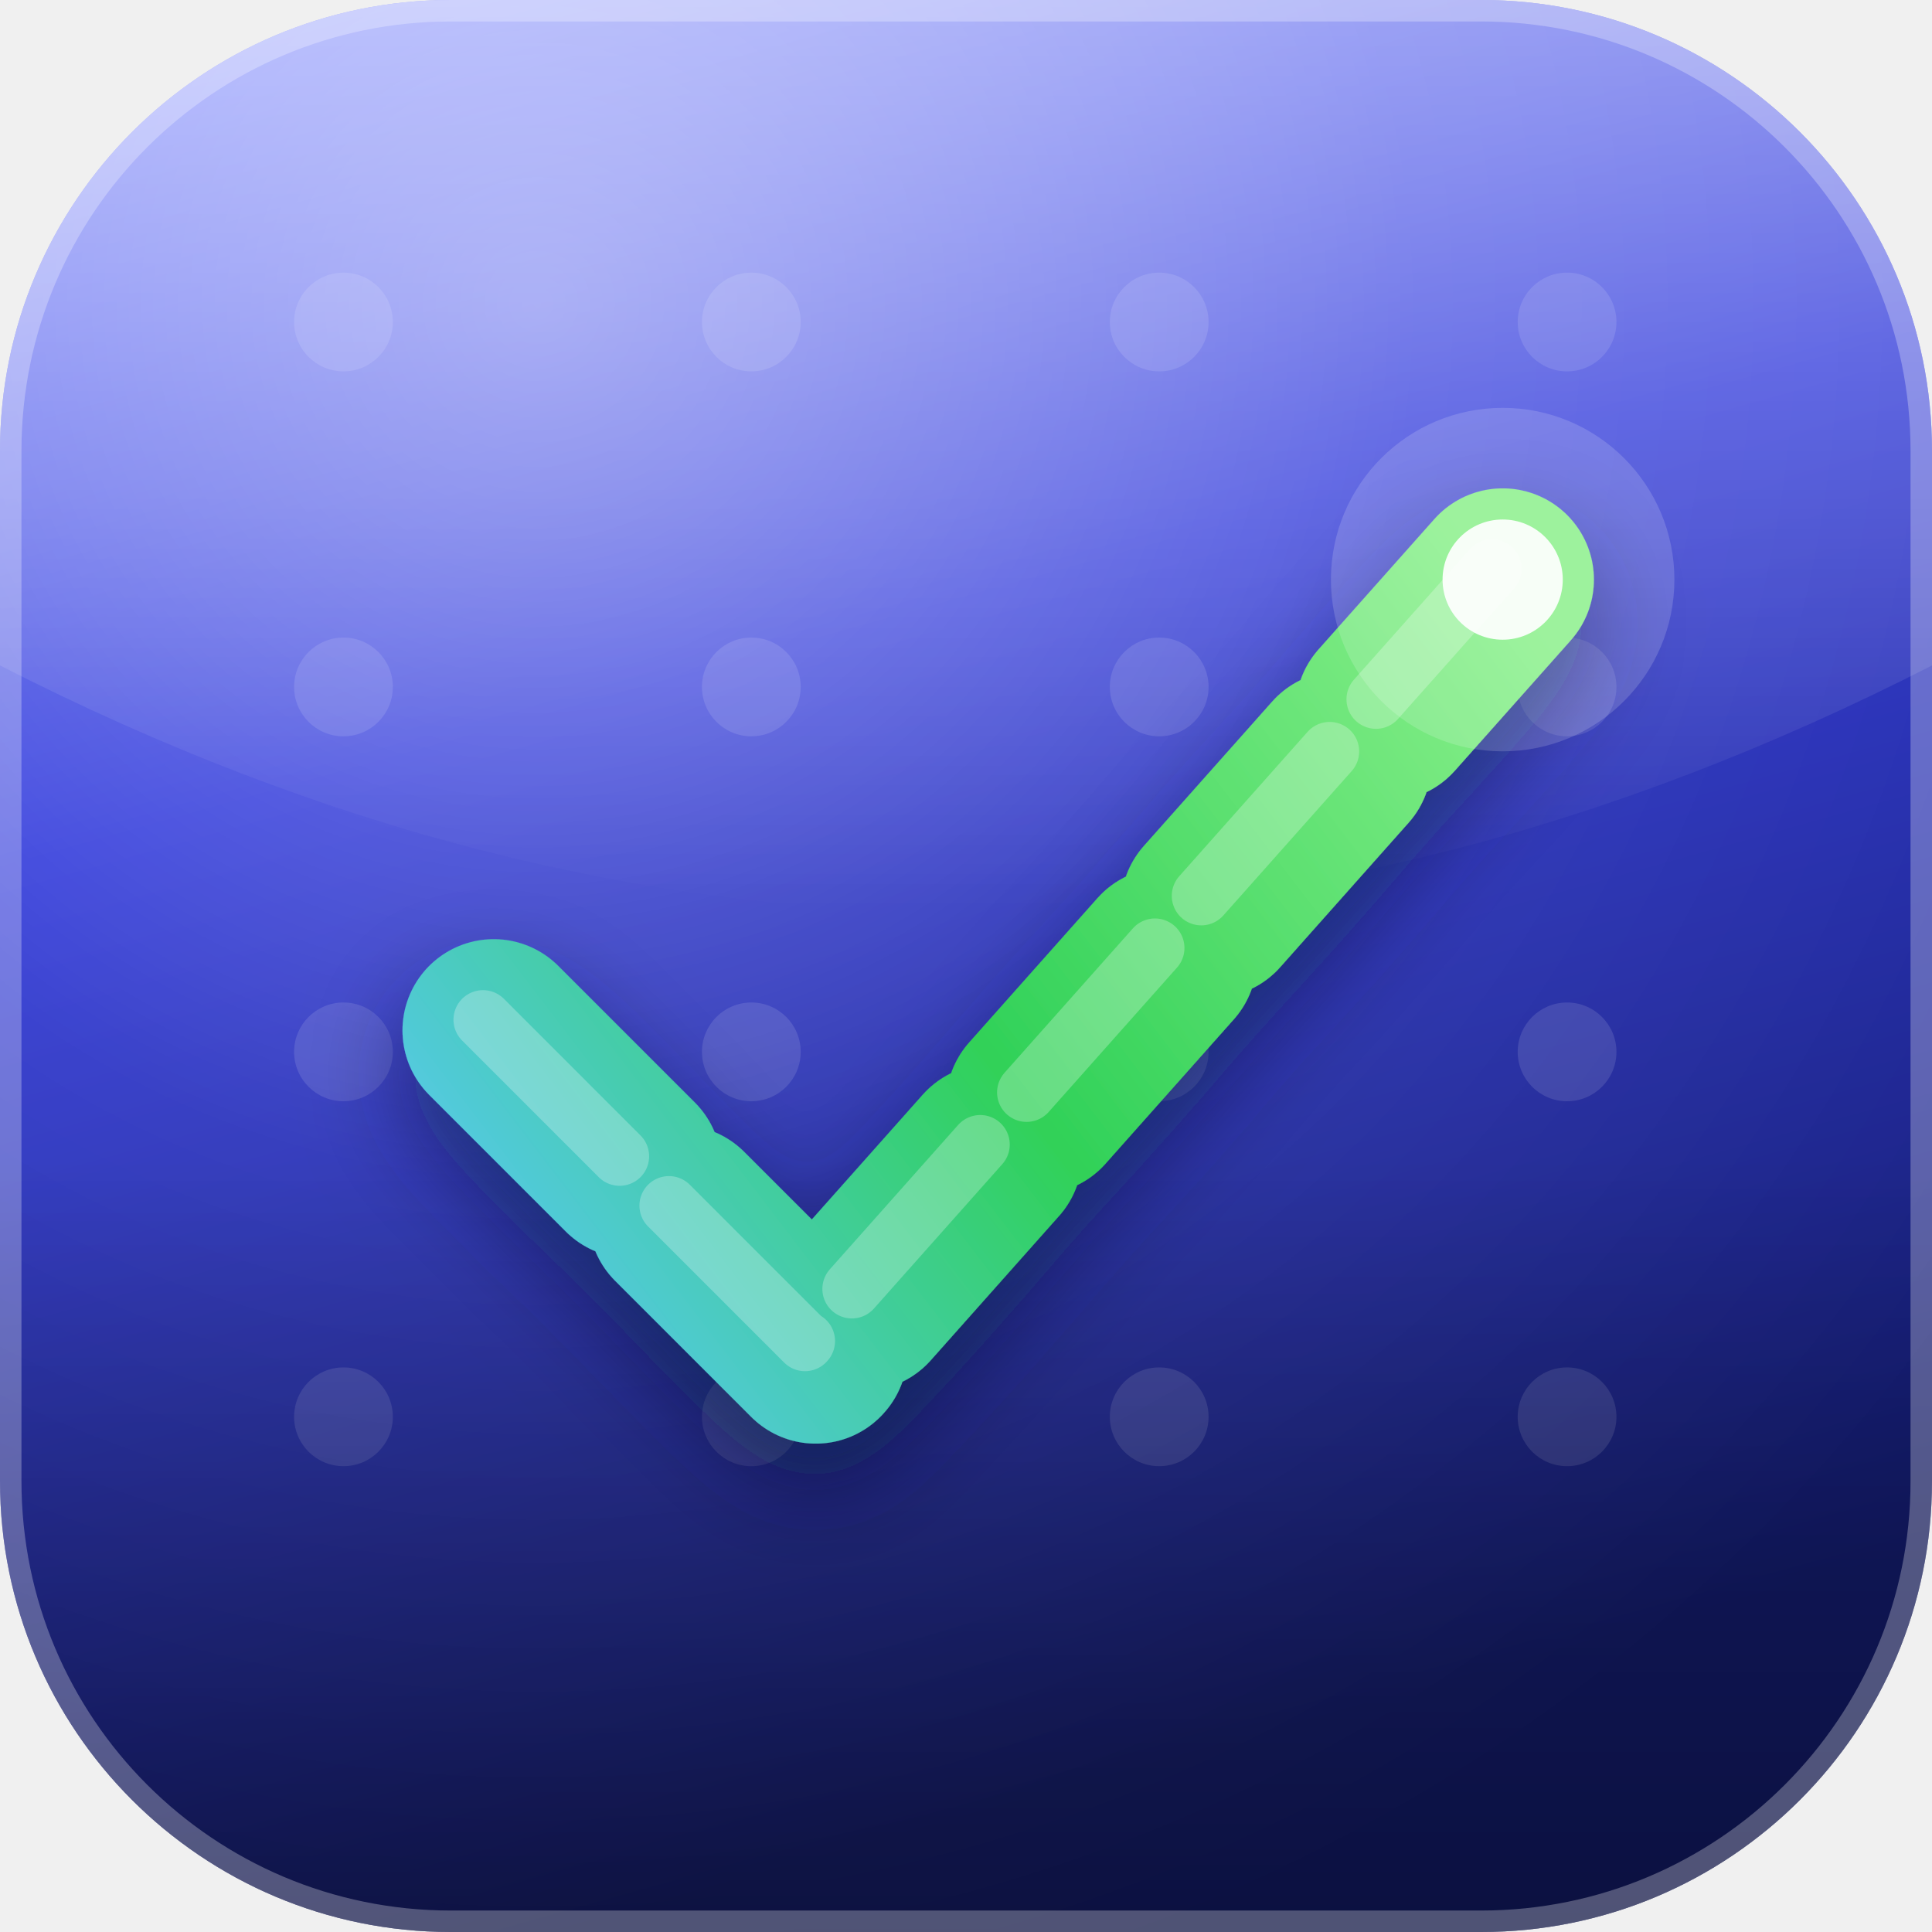
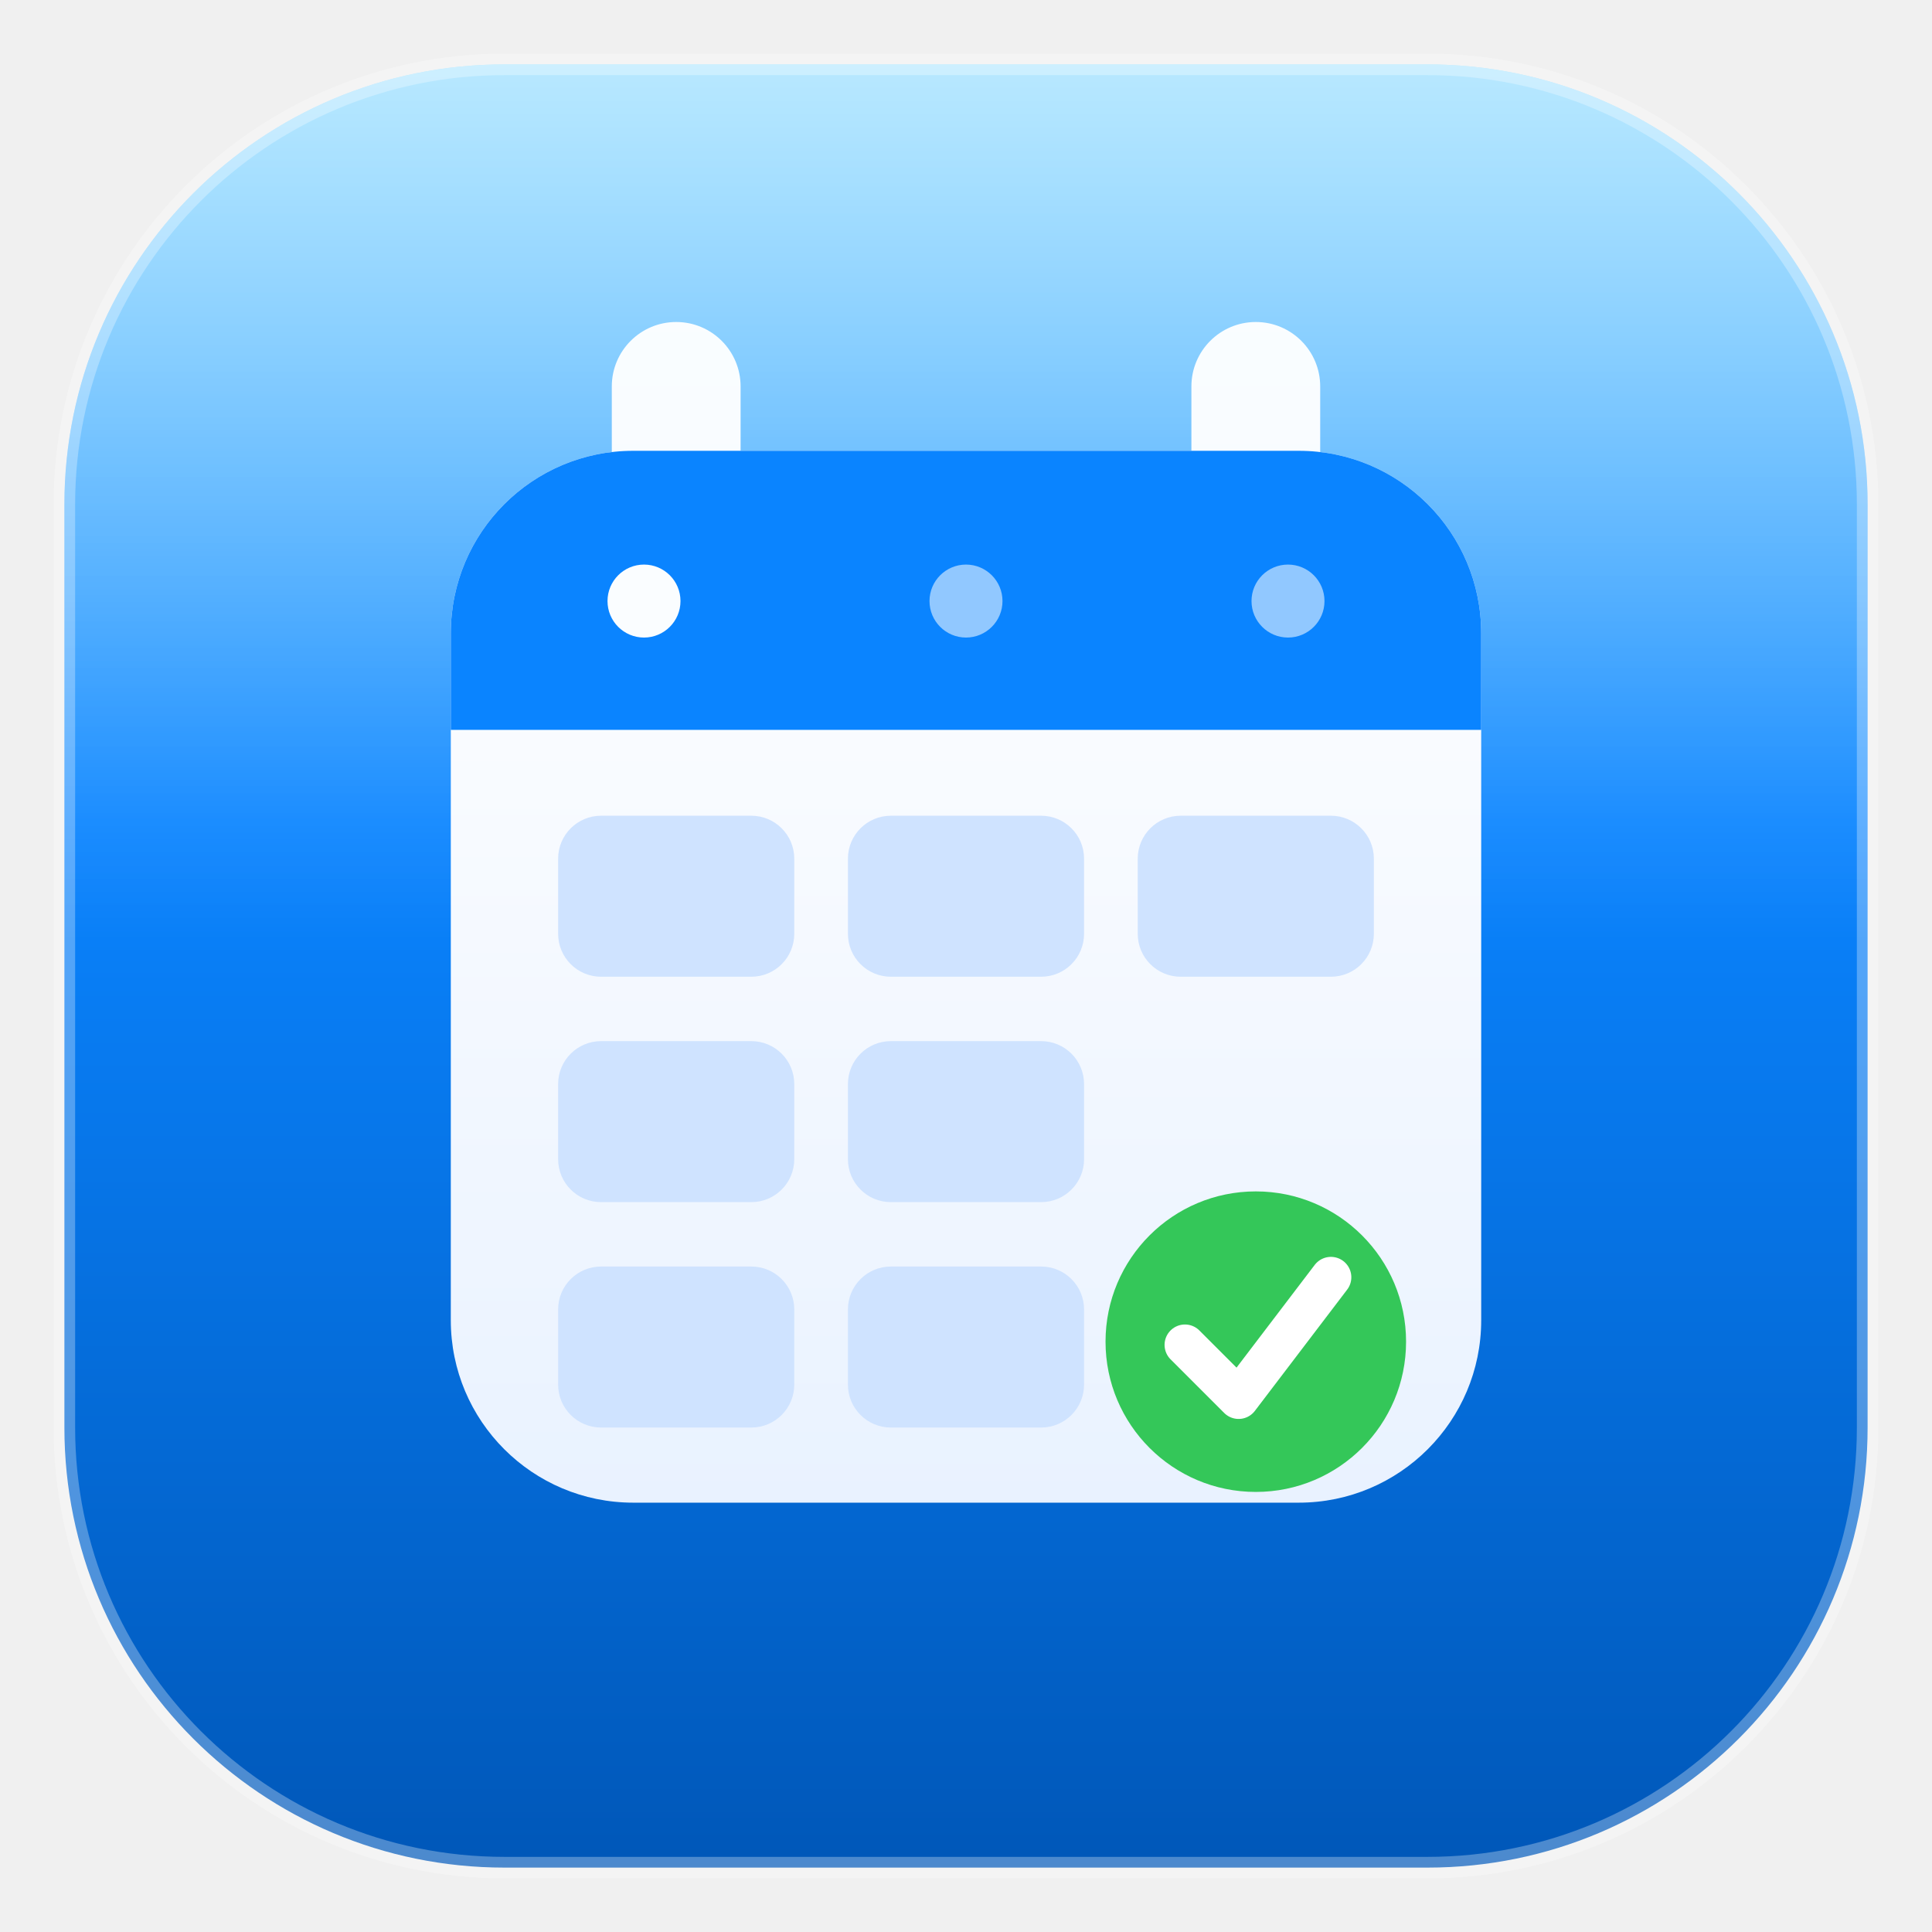
<svg xmlns="http://www.w3.org/2000/svg" viewBox="0 0 180 180" width="180" height="180">
  <defs>
-     <linearGradient id="lgBg" x1="0" y1="0" x2="0.28" y2="1">
-       <stop offset="0" stop-color="#7A86FF" />
-       <stop offset="0.42" stop-color="#2E37DA" />
-       <stop offset="1" stop-color="#121A66" />
+     <linearGradient id="lgBg" x1="0" y1="0" x2="0" y2="1">
+       <stop offset="0" stop-color="#6BD0FF" />
+       <stop offset="0.42" stop-color="#0A84FF" />
+       <stop offset="1" stop-color="#0057B8" />
    </linearGradient>
-     <radialGradient id="rgHi" cx="0.28" cy="0.16" r="0.9">
-       <stop offset="0" stop-color="#FFFFFF" stop-opacity="0.36" />
-       <stop offset="0.5" stop-color="#FFFFFF" stop-opacity="0.08" />
-       <stop offset="1" stop-color="#FFFFFF" stop-opacity="0" />
-     </radialGradient>
    <linearGradient id="lgGloss" x1="0" y1="0" x2="0" y2="1">
-       <stop offset="0" stop-color="#FFFFFF" stop-opacity="0.36" />
+       <stop offset="0" stop-color="#FFFFFF" stop-opacity="0.52" />
      <stop offset="1" stop-color="#FFFFFF" stop-opacity="0" />
    </linearGradient>
-     <linearGradient id="lgInner" x1="0" y1="0.6" x2="0" y2="1">
-       <stop offset="0" stop-color="#000000" stop-opacity="0" />
-       <stop offset="1" stop-color="#000000" stop-opacity="0.38" />
-     </linearGradient>
-     <linearGradient id="lgCheck" gradientUnits="userSpaceOnUse" x1="46" y1="126" x2="140" y2="54">
-       <stop offset="0" stop-color="#5AC8FA" />
-       <stop offset="0.45" stop-color="#30D158" />
-       <stop offset="1" stop-color="#8BF08B" />
+     <linearGradient id="lgCard" x1="0" y1="0" x2="0" y2="1">
+       <stop offset="0" stop-color="#FFFFFF" />
+       <stop offset="1" stop-color="#E9F2FF" />
    </linearGradient>
    <clipPath id="cpIcon">
-       <rect x="0" y="0" width="180" height="180" rx="42" />
+       <rect x="6" y="6" width="168" height="168" rx="41" />
    </clipPath>
-     <filter id="fShadow" x="-40%" y="-40%" width="180%" height="180%">
-       <feDropShadow dx="0" dy="4" stdDeviation="4.5" flood-color="#050A2E" flood-opacity="0.5" />
-     </filter>
  </defs>
  <g clip-path="url(#cpIcon)">
-     <rect x="0" y="0" width="180" height="180" fill="url(#lgBg)" />
-     <rect x="0" y="0" width="180" height="180" fill="url(#rgHi)" />
-     <g fill="#FFFFFF" opacity="0.12">
-       <circle cx="32" cy="30" r="4.6" />
-       <circle cx="70" cy="30" r="4.6" />
-       <circle cx="108" cy="30" r="4.6" />
-       <circle cx="146" cy="30" r="4.6" />
-       <circle cx="32" cy="64" r="4.6" />
-       <circle cx="70" cy="64" r="4.6" />
-       <circle cx="108" cy="64" r="4.6" />
-       <circle cx="146" cy="64" r="4.6" />
-       <circle cx="32" cy="98" r="4.6" />
-       <circle cx="70" cy="98" r="4.6" />
-       <circle cx="108" cy="98" r="4.6" />
-       <circle cx="146" cy="98" r="4.6" />
-       <circle cx="32" cy="132" r="4.6" />
-       <circle cx="70" cy="132" r="4.6" />
-       <circle cx="108" cy="132" r="4.6" />
-       <circle cx="146" cy="132" r="4.6" />
-     </g>
-     <path d="M0 0 H180 V62 Q90 108 0 62 Z" fill="url(#lgGloss)" />
-     <rect x="0" y="0" width="180" height="180" fill="url(#lgInner)" />
+     <rect x="6" y="6" width="168" height="168" fill="url(#lgBg)" />
+     <rect x="6" y="6" width="168" height="82" fill="url(#lgGloss)" />
  </g>
-   <g clip-path="url(#cpIcon)">
-     <g filter="url(#fShadow)">
-       <path d="M46 96 L76 126 L140 54" fill="none" stroke="url(#lgCheck)" stroke-width="17" stroke-linecap="round" stroke-linejoin="round" stroke-dasharray="18 6.5" />
-       <path d="M45 95 L75 125 L139 53" fill="none" stroke="#FFFFFF" stroke-opacity="0.26" stroke-width="5.5" stroke-linecap="round" stroke-linejoin="round" stroke-dasharray="18 6.5" />
-     </g>
-     <circle cx="140" cy="54" r="16" fill="#FFFFFF" opacity="0.16" />
-     <circle cx="140" cy="54" r="5.6" fill="#FFFFFF" opacity="0.92" />
+   <rect x="6" y="6" width="168" height="168" rx="41" fill="none" stroke="#FFFFFF" stroke-opacity="0.3" stroke-width="2" />
+   <rect x="57" y="30" width="12" height="22" rx="6" fill="#FFFFFF" opacity="0.95" />
+   <rect x="111" y="30" width="12" height="22" rx="6" fill="#FFFFFF" opacity="0.95" />
+   <rect x="42" y="42" width="96" height="98" rx="17" fill="url(#lgCard)" />
+   <path d="M59 42 h62 a17 17 0 0 1 17 17 v9 h-96 v-9 a17 17 0 0 1 17 -17 z" fill="#0A84FF" />
+   <circle cx="60" cy="56" r="3.4" fill="#FFFFFF" opacity="0.98" />
+   <circle cx="90" cy="56" r="3.4" fill="#FFFFFF" opacity="0.55" />
+   <circle cx="120" cy="56" r="3.4" fill="#FFFFFF" opacity="0.55" />
+   <g fill="#CFE3FF">
+     <rect x="52" y="76" width="22" height="15" rx="4" />
+     <rect x="79" y="76" width="22" height="15" rx="4" />
+     <rect x="106" y="76" width="22" height="15" rx="4" />
+     <rect x="52" y="97" width="22" height="15" rx="4" />
+     <rect x="79" y="97" width="22" height="15" rx="4" />
+     <rect x="52" y="118" width="22" height="15" rx="4" />
+     <rect x="79" y="118" width="22" height="15" rx="4" />
  </g>
-   <rect x="1" y="1" width="178" height="178" rx="41" fill="none" stroke="#FFFFFF" stroke-opacity="0.28" stroke-width="2" />
+   <circle cx="117" cy="125" r="14" fill="#34C759" />
+   <path d="M110.4 125.3 l5 5 L124 119" fill="none" stroke="#FFFFFF" stroke-width="3.8" stroke-linecap="round" stroke-linejoin="round" />
</svg>
